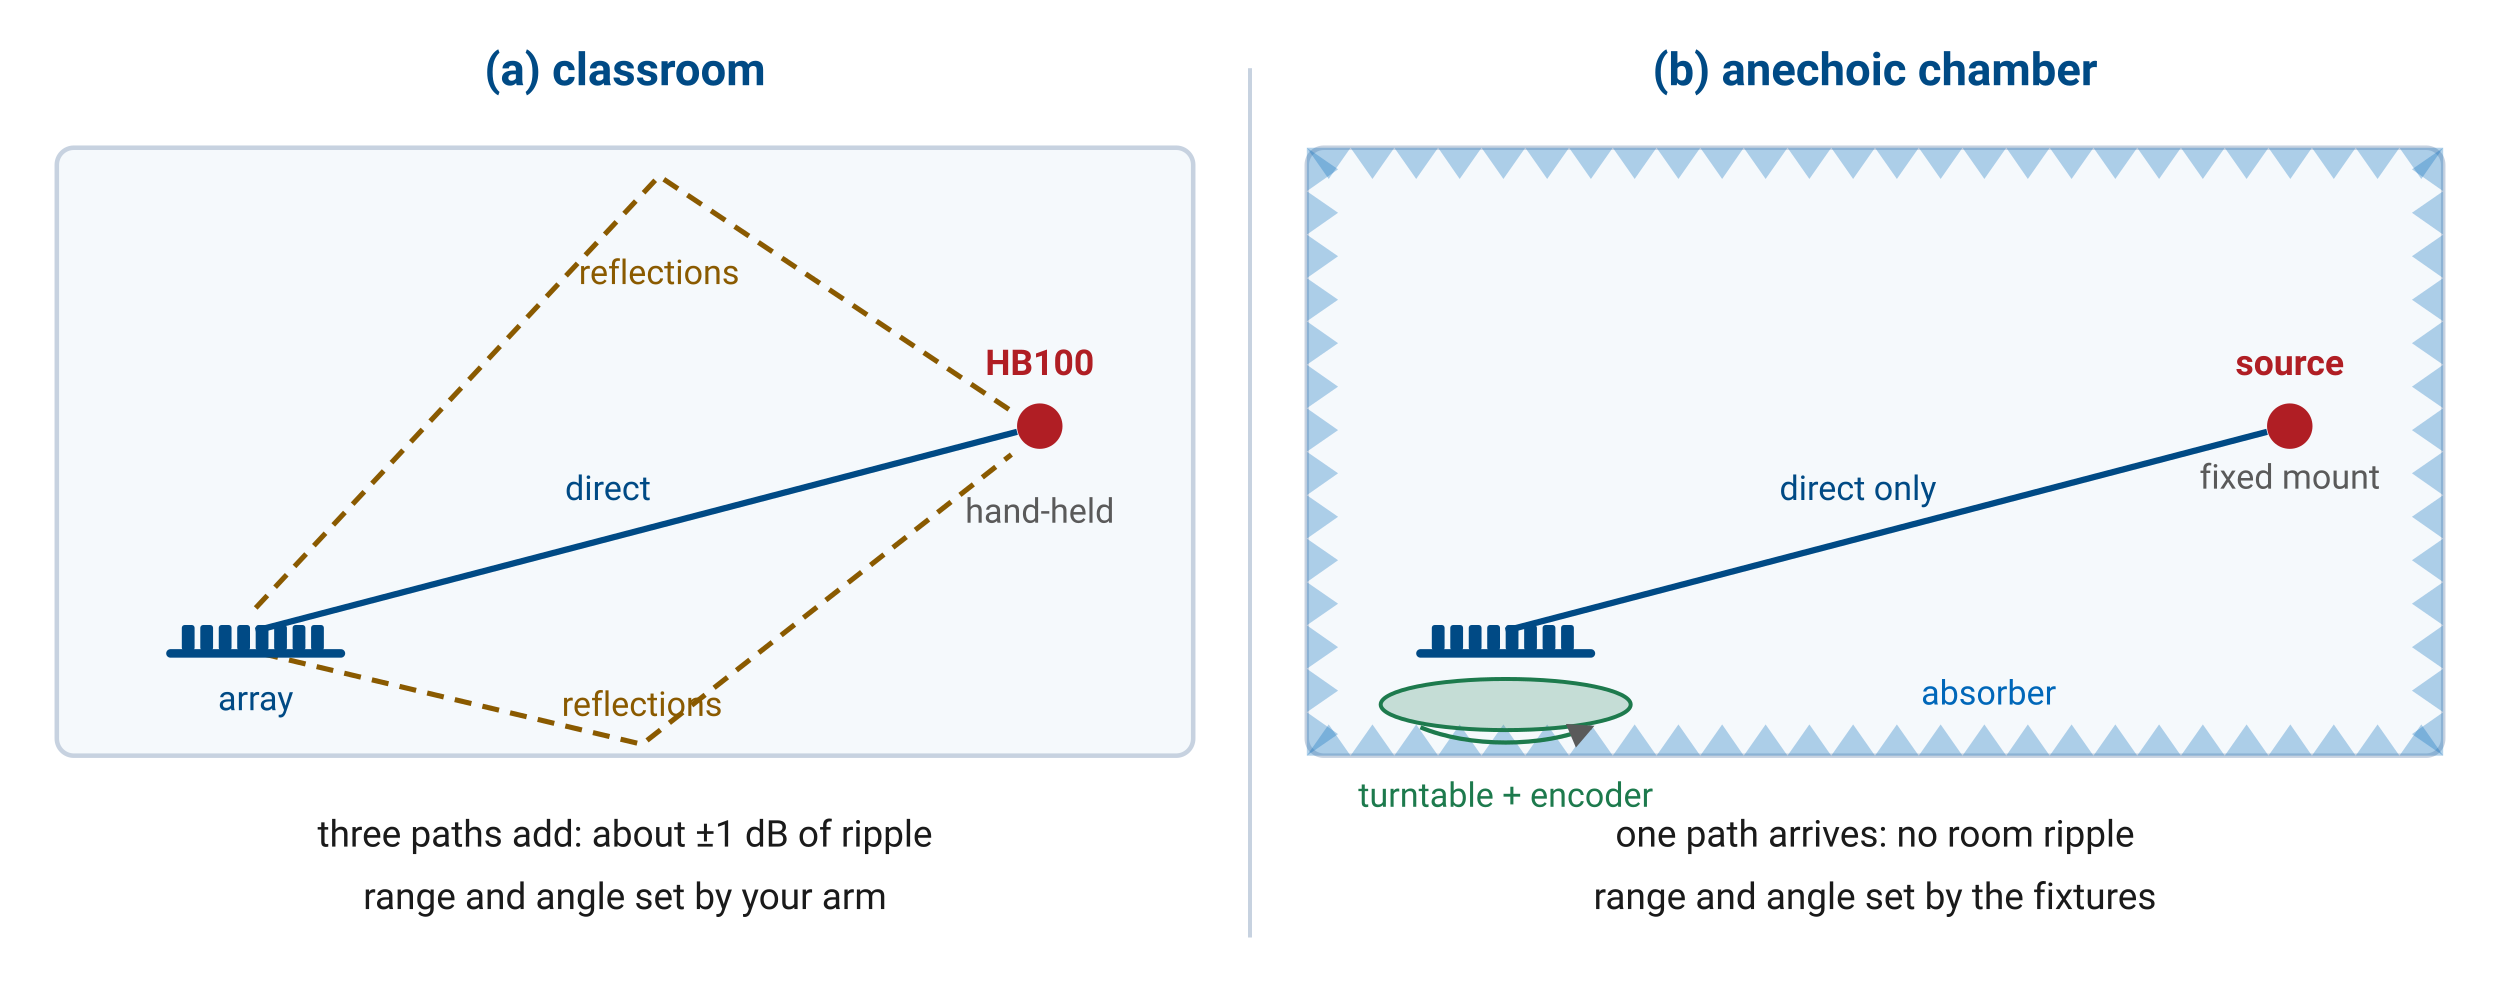
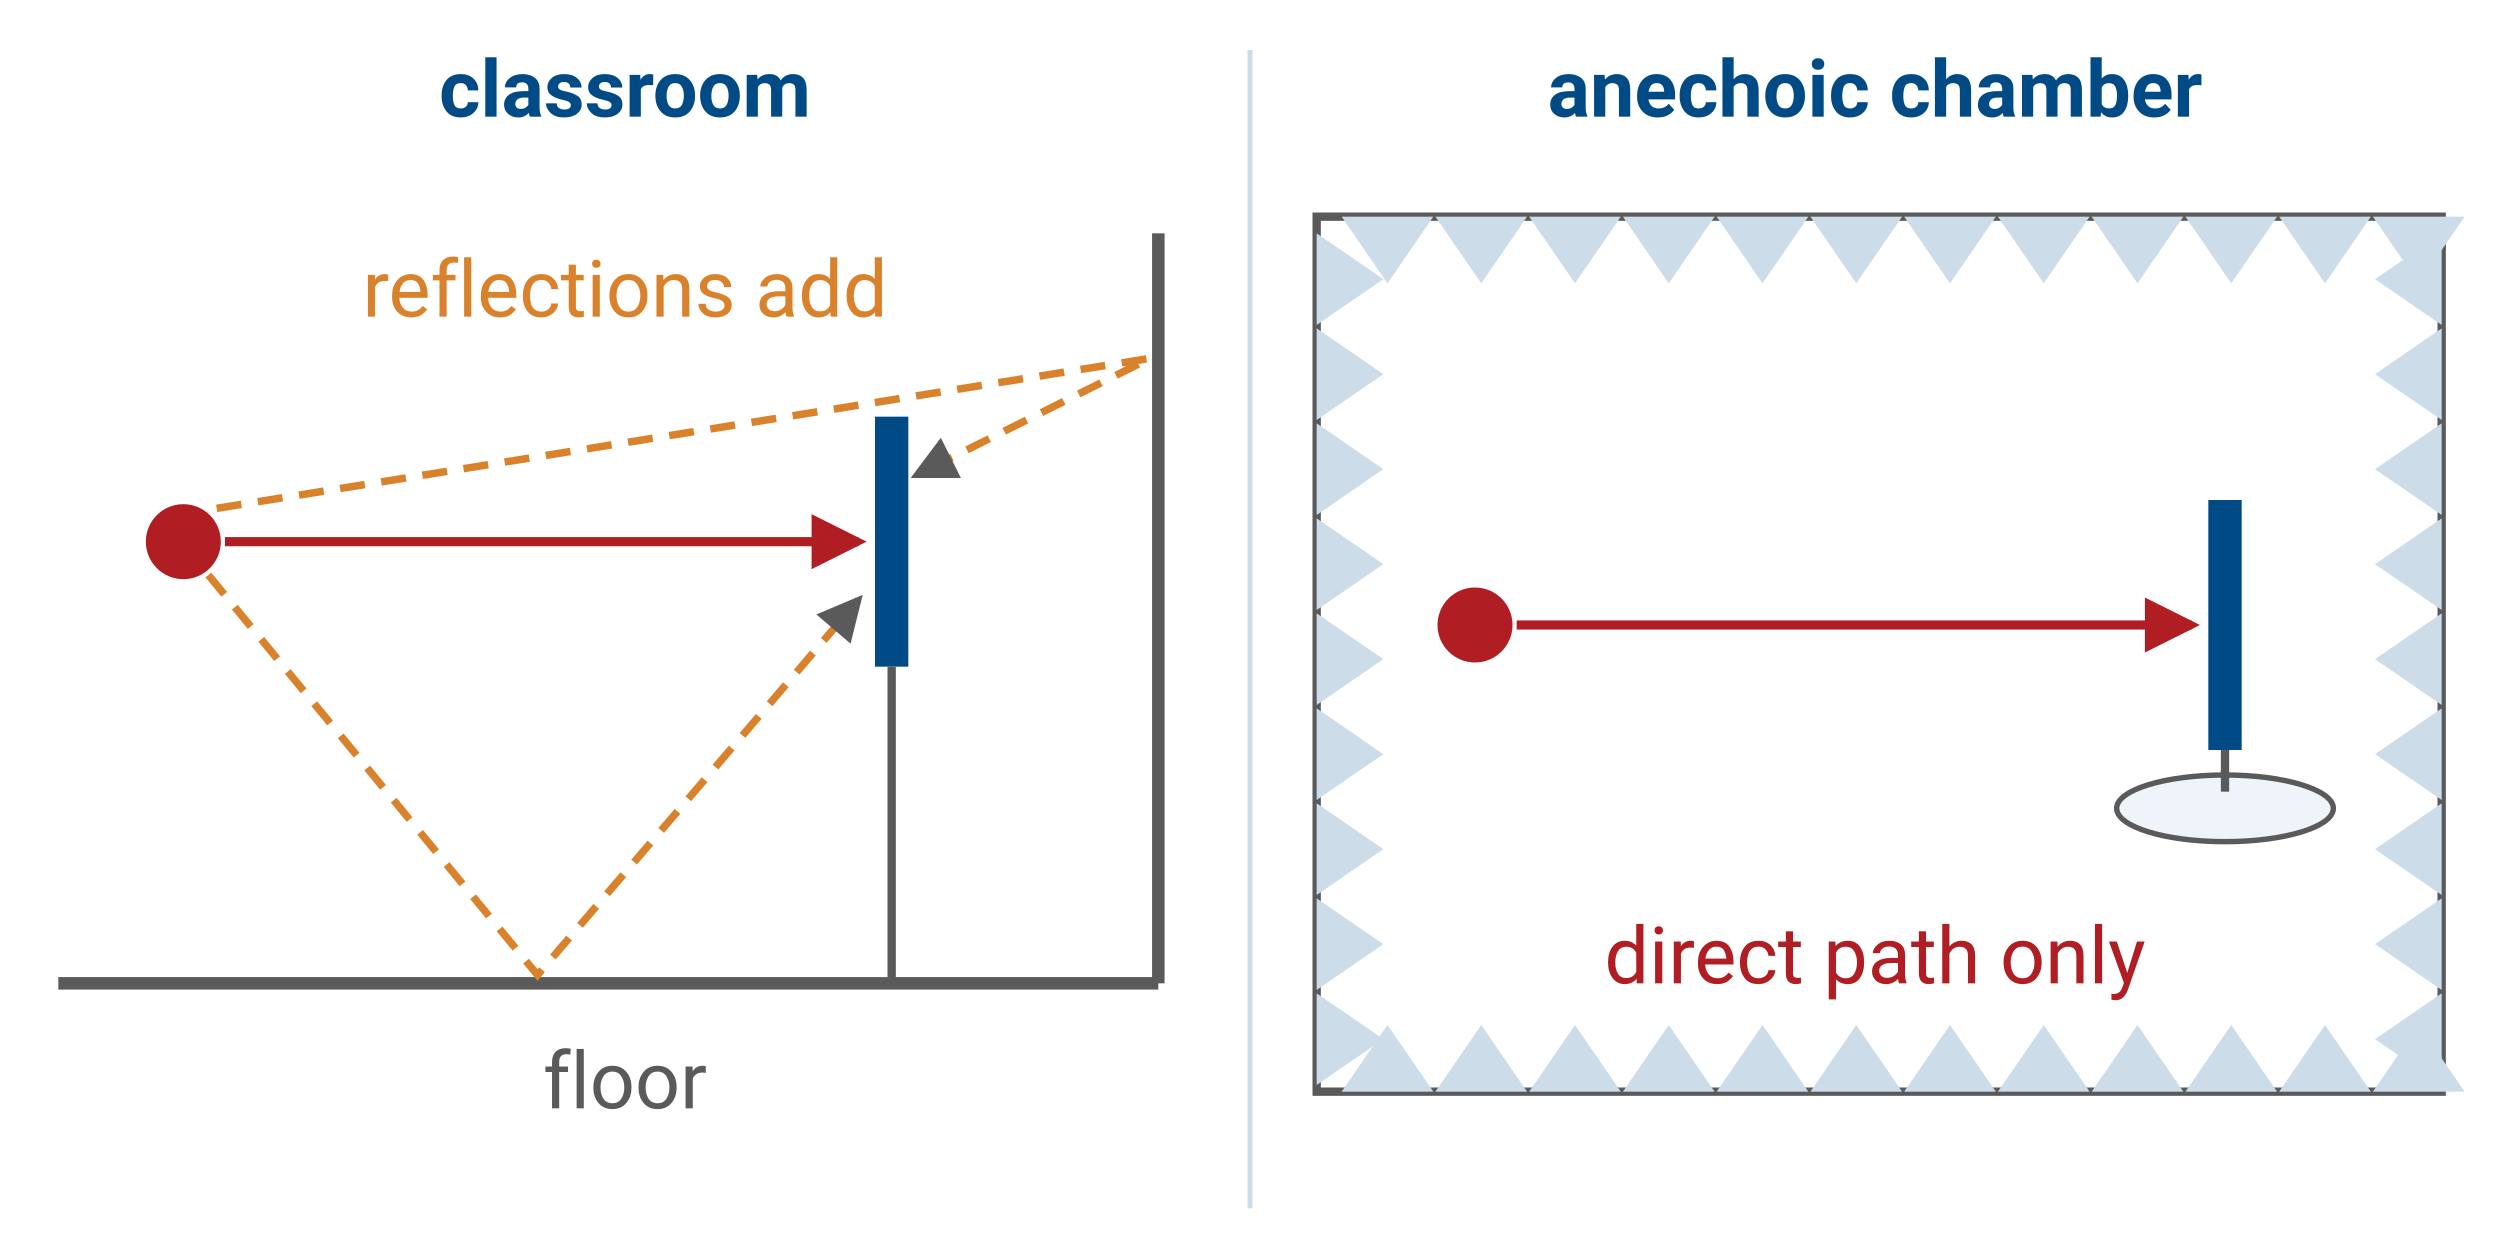
- <svg xmlns="http://www.w3.org/2000/svg" font-family="'Source Sans Pro', 'Segoe UI', Roboto, Helvetica, Arial, sans-serif" viewBox="0 0 880 350" role="img" aria-label="A classroom measurement with reflected paths off the floor and ceiling beside an anechoic chamber measurement with absorber-lined walls, a turntable, and a single direct path">
+ <svg xmlns="http://www.w3.org/2000/svg" font-family="'Source Sans Pro', 'Segoe UI', Roboto, Helvetica, Arial, sans-serif" viewBox="0 0 600 300" role="img" aria-label="Left, a classroom seen from the side: the direct path from the HB100 to the kit, plus reflections off the floor and a wall that add to it. Right, an anechoic chamber: absorber on every wall, a turntable under the antenna, and only the direct path.">
  <defs>
-     <marker id="l23bGrey" viewBox="0 0 10 10" refX="8.5" refY="5" markerWidth="6" markerHeight="6" orient="auto-start-reverse">
+     <marker id="l21G" viewBox="0 0 10 10" refX="8.5" refY="5" markerWidth="6" markerHeight="6" orient="auto-start-reverse">
      <path d="M0 0 L10 5 L0 10 z" fill="#5a5a5a" />
    </marker>
+     <marker id="l21R" viewBox="0 0 10 10" refX="8.5" refY="5" markerWidth="6" markerHeight="6" orient="auto-start-reverse">
+       <path d="M0 0 L10 5 L0 10 z" fill="#b01e24" />
+     </marker>
  </defs>
-   <text x="220" y="30" text-anchor="middle" font-size="16" font-weight="700" fill="#004a85">(a) classroom</text>
-   <rect x="20" y="52" width="400" height="214" rx="6" fill="#f5f9fc" stroke="#c7d2e0" stroke-width="1.6" />
-   <line x1="90" y1="222" x2="358" y2="152" stroke="#004a85" stroke-width="2.2" />
-   <text x="214" y="176" text-anchor="middle" font-size="12" fill="#004a85">direct</text>
-   <path d="M92 230 L226 262 L356 160" fill="none" stroke="#8a5a00" stroke-width="1.8" stroke-dasharray="6 4" />
-   <path d="M90 214 L232 62 L358 146" fill="none" stroke="#8a5a00" stroke-width="1.8" stroke-dasharray="6 4" />
-   <text x="226" y="252" text-anchor="middle" font-size="12" fill="#8a5a00">reflections</text>
-   <text x="232" y="100" text-anchor="middle" font-size="12" fill="#8a5a00">reflections</text>
-   <rect x="64.0" y="220" width="4.5" height="9" rx="1" fill="#004a85" />
-   <rect x="70.5" y="220" width="4.5" height="9" rx="1" fill="#004a85" />
-   <rect x="77.0" y="220" width="4.5" height="9" rx="1" fill="#004a85" />
-   <rect x="83.5" y="220" width="4.5" height="9" rx="1" fill="#004a85" />
-   <rect x="90.0" y="220" width="4.5" height="9" rx="1" fill="#004a85" />
-   <rect x="96.5" y="220" width="4.5" height="9" rx="1" fill="#004a85" />
-   <rect x="103.0" y="220" width="4.5" height="9" rx="1" fill="#004a85" />
-   <rect x="109.5" y="220" width="4.5" height="9" rx="1" fill="#004a85" />
-   <line x1="60" y1="230" x2="120" y2="230" stroke="#004a85" stroke-width="3" stroke-linecap="round" />
-   <text x="90" y="250" text-anchor="middle" font-size="12" fill="#004a85">array</text>
-   <circle cx="366" cy="150" r="8" fill="#b01e24" />
-   <text x="366" y="132" text-anchor="middle" font-size="12.5" font-weight="700" fill="#b01e24">HB100</text>
-   <text x="366" y="184" text-anchor="middle" font-size="12" fill="#5a5a5a">hand-held</text>
-   <text x="220" y="298" text-anchor="middle" font-size="13" fill="#1a1a1a">three paths add: about ±1 dB of ripple</text>
-   <text x="220" y="320" text-anchor="middle" font-size="13" fill="#1a1a1a">range and angle set by your arm</text>
-   <line x1="440" y1="24" x2="440" y2="330" stroke="#c7d2e0" stroke-width="1.4" />
-   <text x="660" y="30" text-anchor="middle" font-size="16" font-weight="700" fill="#004a85">(b) anechoic chamber</text>
-   <rect x="460" y="52" width="400" height="214" rx="6" fill="#f5f9fc" stroke="#c7d2e0" stroke-width="1.6" />
-   <path d="M460.0 52 L467.7 63.0 L475.4 52 Z" fill="#0067b9" opacity="0.30" />
-   <path d="M475.4 52 L483.1 63.0 L490.8 52 Z" fill="#0067b9" opacity="0.30" />
-   <path d="M490.8 52 L498.5 63.0 L506.2 52 Z" fill="#0067b9" opacity="0.30" />
-   <path d="M506.2 52 L513.8 63.0 L521.5 52 Z" fill="#0067b9" opacity="0.30" />
-   <path d="M521.5 52 L529.2 63.0 L536.9 52 Z" fill="#0067b9" opacity="0.30" />
-   <path d="M536.9 52 L544.6 63.0 L552.3 52 Z" fill="#0067b9" opacity="0.30" />
-   <path d="M552.3 52 L560.0 63.0 L567.7 52 Z" fill="#0067b9" opacity="0.30" />
-   <path d="M567.7 52 L575.4 63.0 L583.1 52 Z" fill="#0067b9" opacity="0.30" />
-   <path d="M583.1 52 L590.8 63.0 L598.5 52 Z" fill="#0067b9" opacity="0.30" />
-   <path d="M598.5 52 L606.2 63.0 L613.8 52 Z" fill="#0067b9" opacity="0.30" />
-   <path d="M613.8 52 L621.5 63.0 L629.2 52 Z" fill="#0067b9" opacity="0.30" />
-   <path d="M629.2 52 L636.9 63.0 L644.6 52 Z" fill="#0067b9" opacity="0.30" />
-   <path d="M644.6 52 L652.3 63.0 L660.0 52 Z" fill="#0067b9" opacity="0.30" />
-   <path d="M660.0 52 L667.7 63.0 L675.4 52 Z" fill="#0067b9" opacity="0.30" />
-   <path d="M675.4 52 L683.1 63.0 L690.8 52 Z" fill="#0067b9" opacity="0.30" />
-   <path d="M690.8 52 L698.5 63.0 L706.2 52 Z" fill="#0067b9" opacity="0.30" />
-   <path d="M706.2 52 L713.8 63.0 L721.5 52 Z" fill="#0067b9" opacity="0.30" />
-   <path d="M721.5 52 L729.2 63.0 L736.9 52 Z" fill="#0067b9" opacity="0.30" />
-   <path d="M736.9 52 L744.6 63.0 L752.3 52 Z" fill="#0067b9" opacity="0.30" />
-   <path d="M752.3 52 L760.0 63.0 L767.7 52 Z" fill="#0067b9" opacity="0.30" />
-   <path d="M767.7 52 L775.4 63.0 L783.1 52 Z" fill="#0067b9" opacity="0.30" />
-   <path d="M783.1 52 L790.8 63.0 L798.5 52 Z" fill="#0067b9" opacity="0.30" />
-   <path d="M798.5 52 L806.2 63.0 L813.8 52 Z" fill="#0067b9" opacity="0.30" />
-   <path d="M813.8 52 L821.5 63.0 L829.2 52 Z" fill="#0067b9" opacity="0.30" />
-   <path d="M829.2 52 L836.9 63.0 L844.6 52 Z" fill="#0067b9" opacity="0.30" />
-   <path d="M844.6 52 L852.3 63.0 L860.0 52 Z" fill="#0067b9" opacity="0.30" />
-   <path d="M460.0 266 L467.7 255.0 L475.4 266 Z" fill="#0067b9" opacity="0.30" />
-   <path d="M475.4 266 L483.1 255.0 L490.8 266 Z" fill="#0067b9" opacity="0.30" />
-   <path d="M490.8 266 L498.5 255.0 L506.2 266 Z" fill="#0067b9" opacity="0.30" />
-   <path d="M506.2 266 L513.8 255.0 L521.5 266 Z" fill="#0067b9" opacity="0.30" />
-   <path d="M521.5 266 L529.2 255.0 L536.9 266 Z" fill="#0067b9" opacity="0.30" />
-   <path d="M536.9 266 L544.6 255.0 L552.3 266 Z" fill="#0067b9" opacity="0.30" />
-   <path d="M552.3 266 L560.0 255.0 L567.7 266 Z" fill="#0067b9" opacity="0.30" />
-   <path d="M567.7 266 L575.4 255.0 L583.1 266 Z" fill="#0067b9" opacity="0.30" />
-   <path d="M583.1 266 L590.8 255.0 L598.5 266 Z" fill="#0067b9" opacity="0.30" />
-   <path d="M598.5 266 L606.2 255.0 L613.8 266 Z" fill="#0067b9" opacity="0.30" />
-   <path d="M613.8 266 L621.5 255.0 L629.2 266 Z" fill="#0067b9" opacity="0.30" />
-   <path d="M629.2 266 L636.9 255.0 L644.6 266 Z" fill="#0067b9" opacity="0.30" />
-   <path d="M644.6 266 L652.3 255.0 L660.0 266 Z" fill="#0067b9" opacity="0.30" />
-   <path d="M660.0 266 L667.7 255.0 L675.4 266 Z" fill="#0067b9" opacity="0.30" />
-   <path d="M675.4 266 L683.1 255.0 L690.8 266 Z" fill="#0067b9" opacity="0.30" />
-   <path d="M690.8 266 L698.5 255.0 L706.2 266 Z" fill="#0067b9" opacity="0.30" />
-   <path d="M706.2 266 L713.8 255.0 L721.5 266 Z" fill="#0067b9" opacity="0.30" />
-   <path d="M721.5 266 L729.2 255.0 L736.9 266 Z" fill="#0067b9" opacity="0.30" />
-   <path d="M736.9 266 L744.6 255.0 L752.3 266 Z" fill="#0067b9" opacity="0.30" />
-   <path d="M752.3 266 L760.0 255.0 L767.7 266 Z" fill="#0067b9" opacity="0.30" />
-   <path d="M767.7 266 L775.4 255.0 L783.1 266 Z" fill="#0067b9" opacity="0.30" />
-   <path d="M783.1 266 L790.8 255.0 L798.5 266 Z" fill="#0067b9" opacity="0.30" />
-   <path d="M798.5 266 L806.2 255.0 L813.8 266 Z" fill="#0067b9" opacity="0.30" />
-   <path d="M813.8 266 L821.5 255.0 L829.2 266 Z" fill="#0067b9" opacity="0.30" />
-   <path d="M829.2 266 L836.9 255.0 L844.6 266 Z" fill="#0067b9" opacity="0.30" />
-   <path d="M844.6 266 L852.3 255.0 L860.0 266 Z" fill="#0067b9" opacity="0.30" />
-   <path d="M460 52.0 L471.0 59.6 L460 67.3 Z" fill="#0067b9" opacity="0.30" />
-   <path d="M460 67.3 L471.0 74.9 L460 82.6 Z" fill="#0067b9" opacity="0.30" />
-   <path d="M460 82.6 L471.0 90.2 L460 97.9 Z" fill="#0067b9" opacity="0.30" />
-   <path d="M460 97.9 L471.0 105.5 L460 113.1 Z" fill="#0067b9" opacity="0.30" />
-   <path d="M460 113.1 L471.0 120.8 L460 128.4 Z" fill="#0067b9" opacity="0.30" />
-   <path d="M460 128.4 L471.0 136.1 L460 143.7 Z" fill="#0067b9" opacity="0.30" />
-   <path d="M460 143.7 L471.0 151.4 L460 159.0 Z" fill="#0067b9" opacity="0.30" />
-   <path d="M460 159.0 L471.0 166.6 L460 174.3 Z" fill="#0067b9" opacity="0.30" />
-   <path d="M460 174.3 L471.0 181.9 L460 189.6 Z" fill="#0067b9" opacity="0.30" />
-   <path d="M460 189.6 L471.0 197.2 L460 204.9 Z" fill="#0067b9" opacity="0.30" />
-   <path d="M460 204.9 L471.0 212.5 L460 220.1 Z" fill="#0067b9" opacity="0.30" />
-   <path d="M460 220.1 L471.0 227.8 L460 235.4 Z" fill="#0067b9" opacity="0.30" />
-   <path d="M460 235.4 L471.0 243.1 L460 250.7 Z" fill="#0067b9" opacity="0.30" />
-   <path d="M460 250.7 L471.0 258.4 L460 266.0 Z" fill="#0067b9" opacity="0.30" />
-   <path d="M860 52.0 L849.0 59.6 L860 67.3 Z" fill="#0067b9" opacity="0.30" />
-   <path d="M860 67.3 L849.0 74.9 L860 82.6 Z" fill="#0067b9" opacity="0.30" />
-   <path d="M860 82.6 L849.0 90.2 L860 97.9 Z" fill="#0067b9" opacity="0.30" />
-   <path d="M860 97.9 L849.0 105.5 L860 113.1 Z" fill="#0067b9" opacity="0.30" />
-   <path d="M860 113.1 L849.0 120.8 L860 128.4 Z" fill="#0067b9" opacity="0.30" />
-   <path d="M860 128.4 L849.0 136.1 L860 143.7 Z" fill="#0067b9" opacity="0.30" />
-   <path d="M860 143.7 L849.0 151.4 L860 159.0 Z" fill="#0067b9" opacity="0.30" />
-   <path d="M860 159.0 L849.0 166.6 L860 174.3 Z" fill="#0067b9" opacity="0.30" />
-   <path d="M860 174.3 L849.0 181.9 L860 189.6 Z" fill="#0067b9" opacity="0.30" />
-   <path d="M860 189.6 L849.0 197.2 L860 204.9 Z" fill="#0067b9" opacity="0.30" />
-   <path d="M860 204.9 L849.0 212.5 L860 220.1 Z" fill="#0067b9" opacity="0.30" />
-   <path d="M860 220.1 L849.0 227.8 L860 235.4 Z" fill="#0067b9" opacity="0.30" />
-   <path d="M860 235.4 L849.0 243.1 L860 250.7 Z" fill="#0067b9" opacity="0.30" />
-   <path d="M860 250.7 L849.0 258.4 L860 266.0 Z" fill="#0067b9" opacity="0.30" />
-   <line x1="530" y1="222" x2="798" y2="152" stroke="#004a85" stroke-width="2.2" />
-   <text x="654" y="176" text-anchor="middle" font-size="12" fill="#004a85">direct only</text>
-   <rect x="504.0" y="220" width="4.5" height="9" rx="1" fill="#004a85" />
-   <rect x="510.5" y="220" width="4.5" height="9" rx="1" fill="#004a85" />
-   <rect x="517.0" y="220" width="4.5" height="9" rx="1" fill="#004a85" />
-   <rect x="523.5" y="220" width="4.5" height="9" rx="1" fill="#004a85" />
-   <rect x="530.0" y="220" width="4.5" height="9" rx="1" fill="#004a85" />
-   <rect x="536.5" y="220" width="4.5" height="9" rx="1" fill="#004a85" />
-   <rect x="543.0" y="220" width="4.5" height="9" rx="1" fill="#004a85" />
-   <rect x="549.5" y="220" width="4.5" height="9" rx="1" fill="#004a85" />
-   <line x1="500" y1="230" x2="560" y2="230" stroke="#004a85" stroke-width="3" stroke-linecap="round" />
-   <ellipse cx="530" cy="248" rx="44" ry="9" fill="#1d7a4d" opacity="0.22" />
-   <ellipse cx="530" cy="248" rx="44" ry="9" fill="none" stroke="#1d7a4d" stroke-width="1.4" />
-   <path d="M500 256 A44 20 0 0 0 560 256" fill="none" stroke="#1d7a4d" stroke-width="1.5" marker-end="url(#l23bGrey)" />
-   <text x="530" y="284" text-anchor="middle" font-size="12" fill="#1d7a4d">turntable + encoder</text>
-   <circle cx="806" cy="150" r="8" fill="#b01e24" />
-   <text x="806" y="132" text-anchor="middle" font-size="12.5" font-weight="700" fill="#b01e24">source</text>
-   <text x="806" y="172" text-anchor="middle" font-size="12" fill="#5a5a5a">fixed mount</text>
-   <text x="700" y="248" text-anchor="middle" font-size="12" fill="#0067b9">absorber</text>
-   <text x="660" y="298" text-anchor="middle" font-size="13" fill="#1a1a1a">one path arrives: no room ripple</text>
-   <text x="660" y="320" text-anchor="middle" font-size="13" fill="#1a1a1a">range and angle set by the fixtures</text>
+   <text x="150.0" y="28.0" text-anchor="middle" font-size="19" font-weight="700" fill="#004a85">classroom</text>
+   <text x="450.0" y="28.0" text-anchor="middle" font-size="19" font-weight="700" fill="#004a85">anechoic chamber</text>
+   <line x1="300" y1="12" x2="300" y2="290" stroke="#cddce9" stroke-width="1.2" />
+   <line x1="14" y1="236" x2="278" y2="236" stroke="#5a5a5a" stroke-width="3" />
+   <text x="150.0" y="266.0" text-anchor="middle" font-size="19" font-weight="400" fill="#5a5a5a">floor</text>
+   <line x1="278" y1="56" x2="278" y2="236" stroke="#5a5a5a" stroke-width="3" />
+   <circle cx="44" cy="130" r="9" fill="#b01e24" />
+   <rect x="210" y="100" width="8" height="60" fill="#004a85" />
+   <line x1="214" y1="160" x2="214" y2="236" stroke="#5a5a5a" stroke-width="2" />
+   <line x1="54" y1="130" x2="206" y2="130" stroke="#b01e24" stroke-width="2.2" marker-end="url(#l21R)" />
+   <polyline points="50,138 129.0,234 206,144" fill="none" stroke="#d9822b" stroke-width="1.8" stroke-dasharray="6 4" marker-end="url(#l21G)" />
+   <polyline points="52,122 276,86 220,114" fill="none" stroke="#d9822b" stroke-width="1.8" stroke-dasharray="6 4" marker-end="url(#l21G)" />
+   <text x="150.0" y="76.0" text-anchor="middle" font-size="19" font-weight="400" fill="#d9822b">reflections add</text>
+   <rect x="316" y="52" width="270" height="210" fill="none" stroke="#5a5a5a" stroke-width="2" />
+   <path d="M322.0 52 L333.0 68 L344.0 52" fill="#cddce9" />
+   <path d="M322.0 262 L333.0 246 L344.0 262" fill="#cddce9" />
+   <path d="M344.5 52 L355.5 68 L366.5 52" fill="#cddce9" />
+   <path d="M344.5 262 L355.5 246 L366.5 262" fill="#cddce9" />
+   <path d="M367.0 52 L378.0 68 L389.0 52" fill="#cddce9" />
+   <path d="M367.0 262 L378.0 246 L389.0 262" fill="#cddce9" />
+   <path d="M389.5 52 L400.5 68 L411.5 52" fill="#cddce9" />
+   <path d="M389.5 262 L400.5 246 L411.5 262" fill="#cddce9" />
+   <path d="M412.0 52 L423.0 68 L434.0 52" fill="#cddce9" />
+   <path d="M412.0 262 L423.0 246 L434.0 262" fill="#cddce9" />
+   <path d="M434.5 52 L445.5 68 L456.5 52" fill="#cddce9" />
+   <path d="M434.5 262 L445.5 246 L456.5 262" fill="#cddce9" />
+   <path d="M457.0 52 L468.0 68 L479.0 52" fill="#cddce9" />
+   <path d="M457.0 262 L468.0 246 L479.0 262" fill="#cddce9" />
+   <path d="M479.5 52 L490.5 68 L501.5 52" fill="#cddce9" />
+   <path d="M479.5 262 L490.5 246 L501.5 262" fill="#cddce9" />
+   <path d="M502.0 52 L513.0 68 L524.0 52" fill="#cddce9" />
+   <path d="M502.0 262 L513.0 246 L524.0 262" fill="#cddce9" />
+   <path d="M524.5 52 L535.5 68 L546.5 52" fill="#cddce9" />
+   <path d="M524.5 262 L535.5 246 L546.5 262" fill="#cddce9" />
+   <path d="M547.0 52 L558.0 68 L569.0 52" fill="#cddce9" />
+   <path d="M547.0 262 L558.0 246 L569.0 262" fill="#cddce9" />
+   <path d="M569.5 52 L580.5 68 L591.5 52" fill="#cddce9" />
+   <path d="M569.5 262 L580.5 246 L591.5 262" fill="#cddce9" />
+   <path d="M316 56.0 L332 67.0 L316 78.0" fill="#cddce9" />
+   <path d="M586 56.0 L570 67.0 L586 78.0" fill="#cddce9" />
+   <path d="M316 78.8 L332 89.8 L316 100.8" fill="#cddce9" />
+   <path d="M586 78.8 L570 89.8 L586 100.8" fill="#cddce9" />
+   <path d="M316 101.6 L332 112.6 L316 123.6" fill="#cddce9" />
+   <path d="M586 101.6 L570 112.6 L586 123.6" fill="#cddce9" />
+   <path d="M316 124.4 L332 135.4 L316 146.4" fill="#cddce9" />
+   <path d="M586 124.4 L570 135.4 L586 146.4" fill="#cddce9" />
+   <path d="M316 147.2 L332 158.2 L316 169.2" fill="#cddce9" />
+   <path d="M586 147.2 L570 158.2 L586 169.2" fill="#cddce9" />
+   <path d="M316 170.0 L332 181.0 L316 192.0" fill="#cddce9" />
+   <path d="M586 170.0 L570 181.0 L586 192.0" fill="#cddce9" />
+   <path d="M316 192.8 L332 203.8 L316 214.8" fill="#cddce9" />
+   <path d="M586 192.8 L570 203.8 L586 214.8" fill="#cddce9" />
+   <path d="M316 215.6 L332 226.6 L316 237.6" fill="#cddce9" />
+   <path d="M586 215.6 L570 226.6 L586 237.6" fill="#cddce9" />
+   <path d="M316 238.4 L332 249.4 L316 260.4" fill="#cddce9" />
+   <path d="M586 238.4 L570 249.4 L586 260.4" fill="#cddce9" />
+   <circle cx="354" cy="150" r="9" fill="#b01e24" />
+   <rect x="530" y="120" width="8" height="60" fill="#004a85" />
+   <ellipse cx="534" cy="194" rx="26" ry="8" fill="#eef4fa" stroke="#5a5a5a" stroke-width="1.3" />
+   <line x1="534" y1="180" x2="534" y2="190" stroke="#5a5a5a" stroke-width="2" />
+   <line x1="364" y1="150" x2="526" y2="150" stroke="#b01e24" stroke-width="2.2" marker-end="url(#l21R)" />
+   <text x="450.0" y="236.0" text-anchor="middle" font-size="19" font-weight="400" fill="#b01e24">direct path only</text>
</svg>
